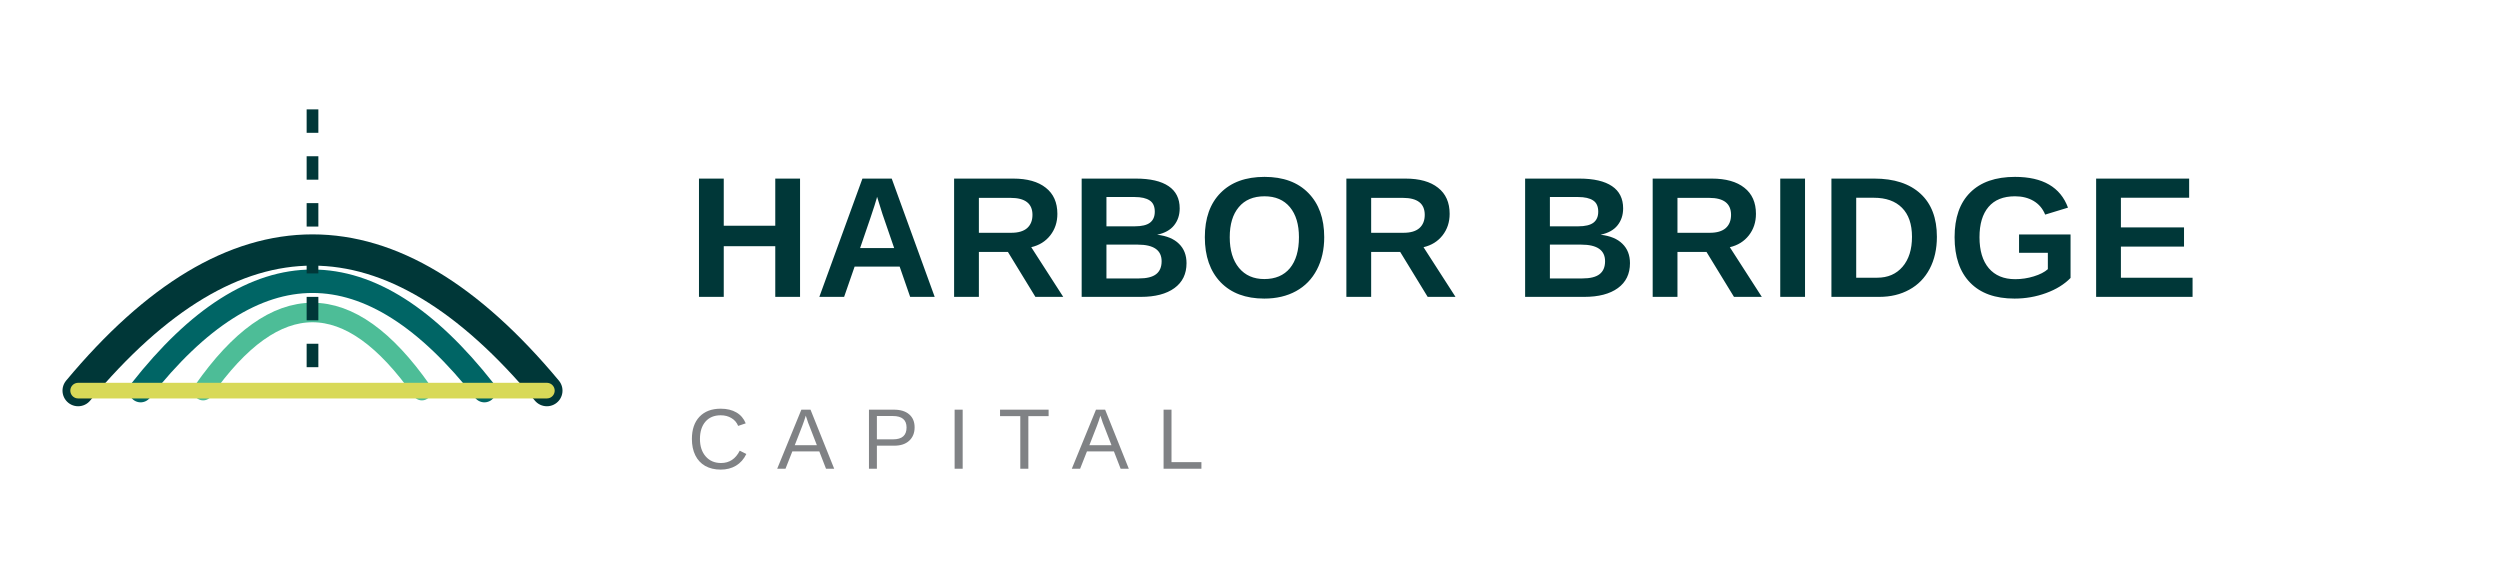
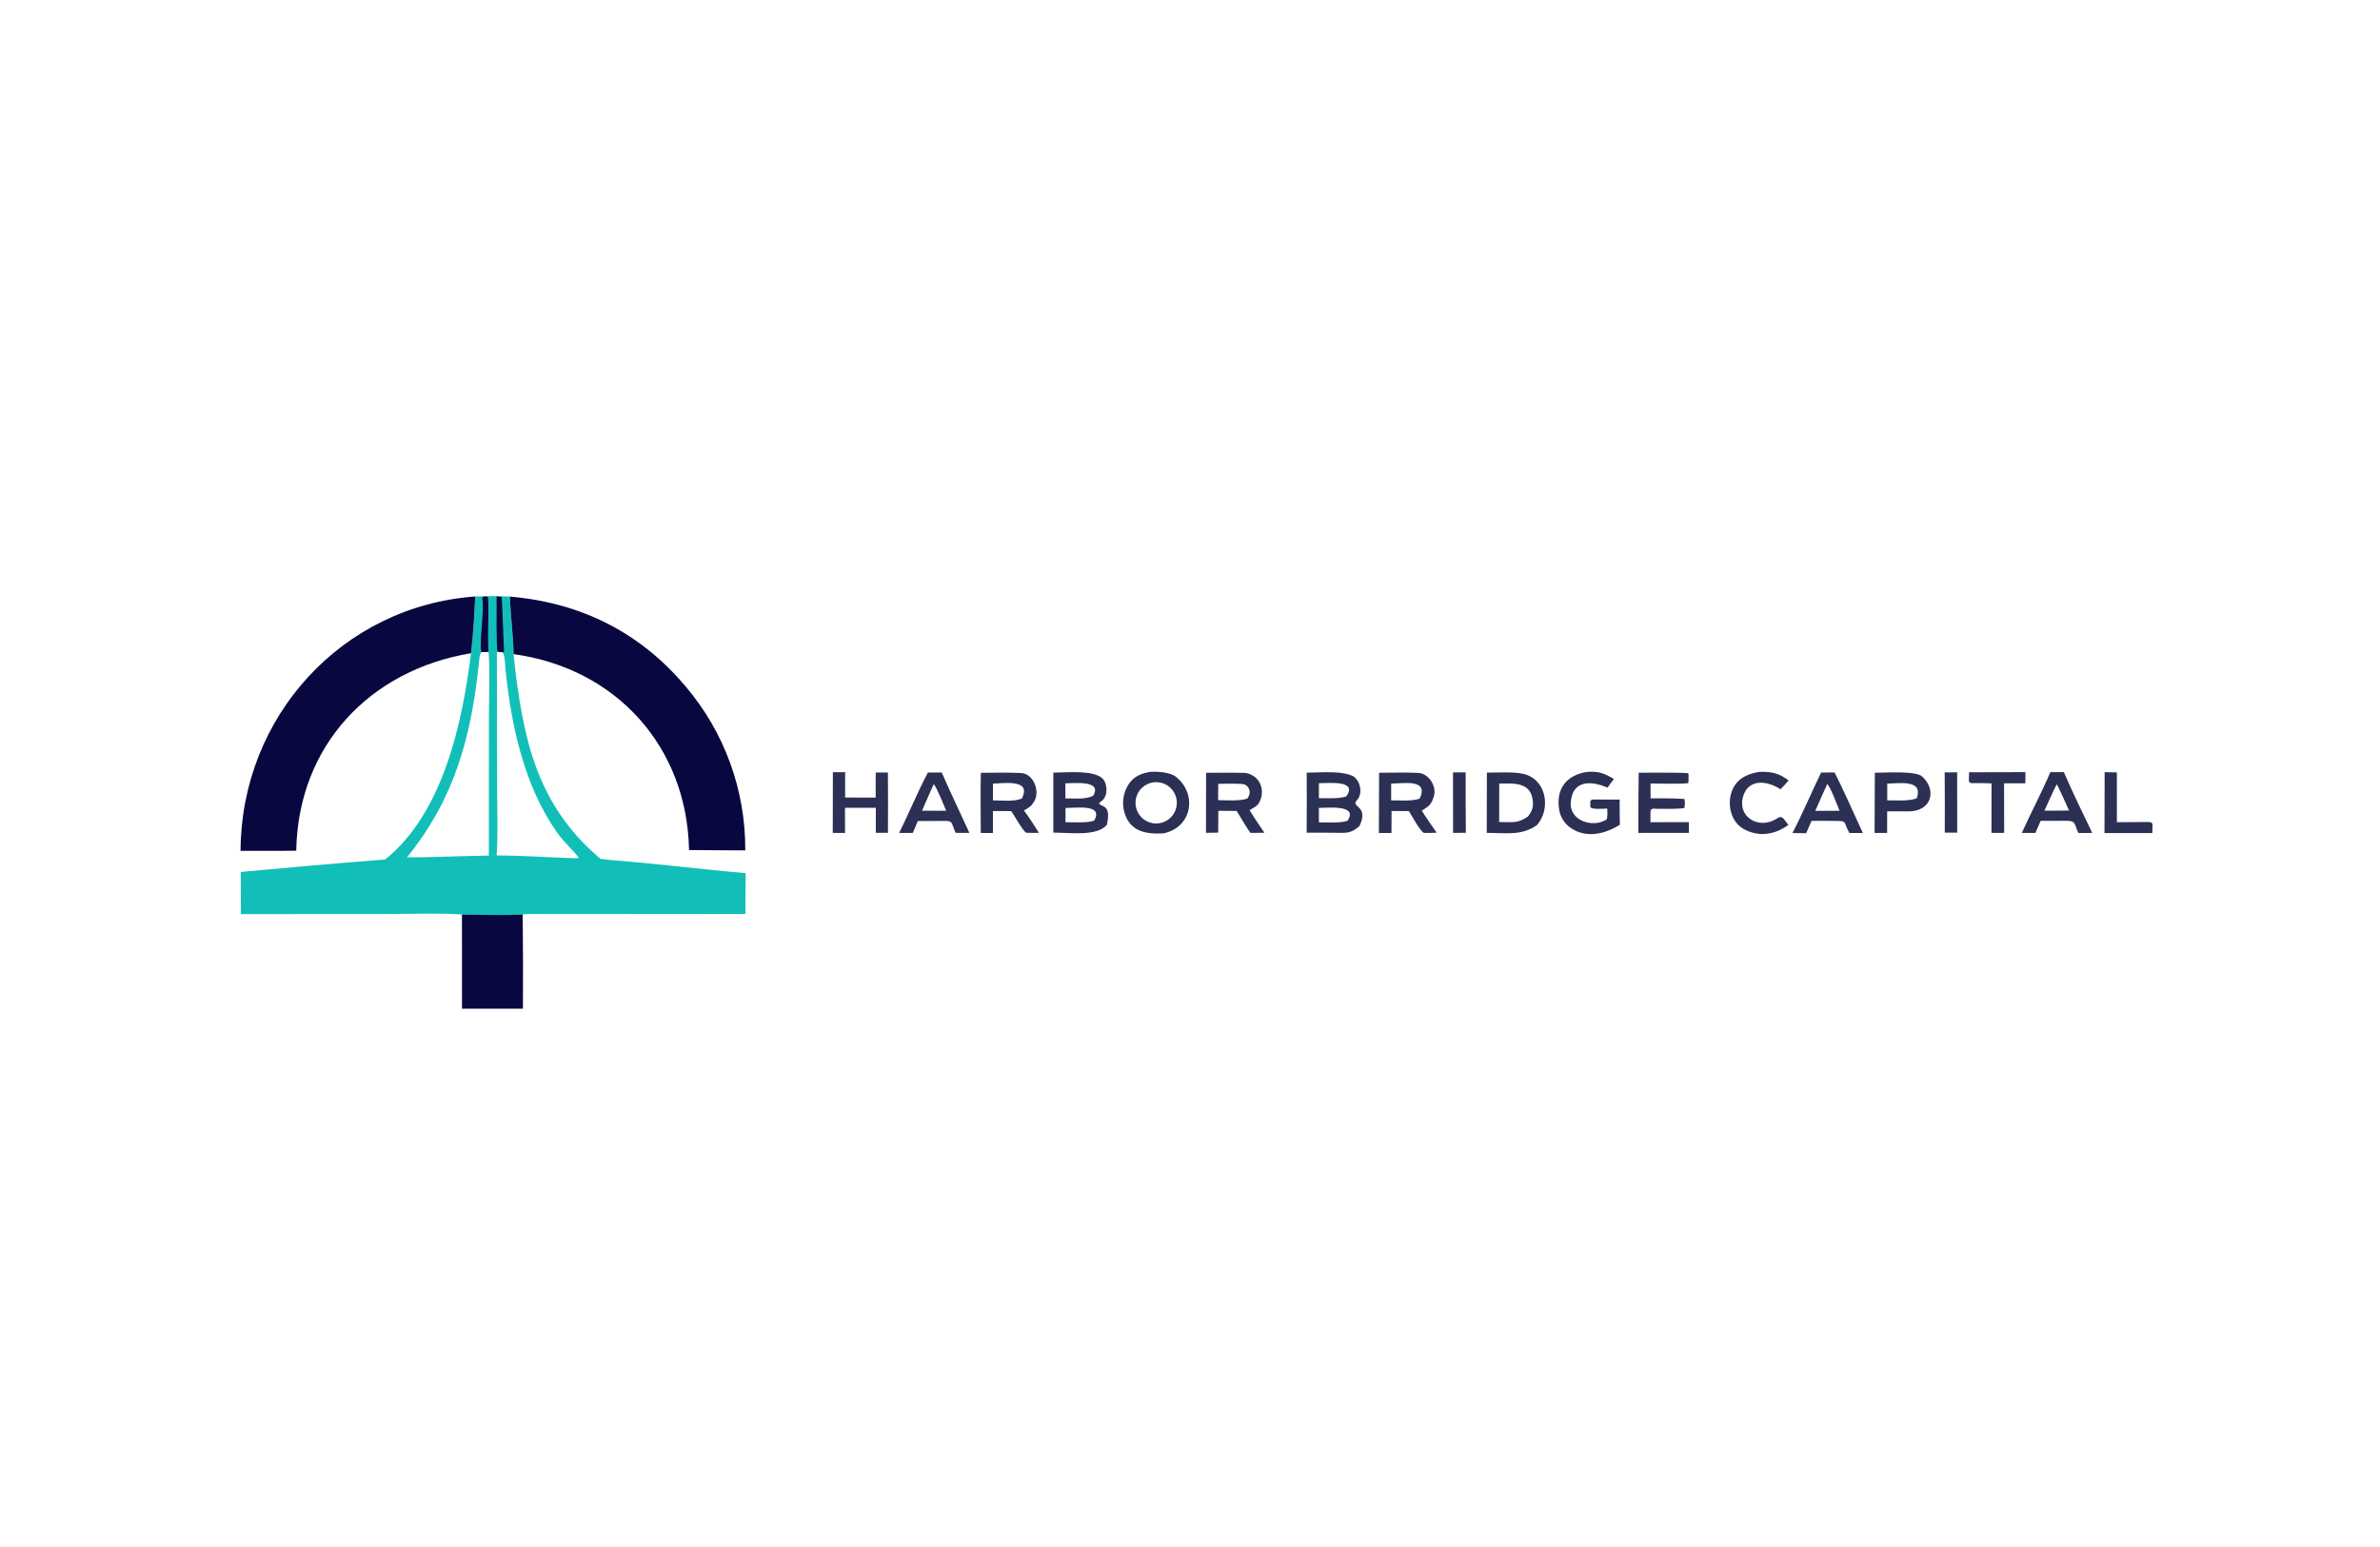
- <svg xmlns="http://www.w3.org/2000/svg" viewBox="0 0 320 72" role="img" aria-label="Harbor Bridge Capital">
-   <g transform="translate(10,10)">
-     <path d="M0 40 Q30 4 60 40" stroke="#003738" stroke-width="4" fill="none" stroke-linecap="round" />
-     <path d="M8 40 Q30 12 52 40" stroke="#006565" stroke-width="3" fill="none" stroke-linecap="round" />
-     <path d="M16 40 Q30 20 44 40" stroke="#4dbd97" stroke-width="2.5" fill="none" stroke-linecap="round" />
-     <line x1="0" y1="40" x2="60" y2="40" stroke="#d8d958" stroke-width="2" stroke-linecap="round" />
-     <line x1="30" y1="4" x2="30" y2="40" stroke="#003738" stroke-width="1.5" stroke-dasharray="3,3" />
-   </g>
-   <g transform="translate(88,8)" font-family="&quot;Outfit Variable&quot;,Outfit,Arial,sans-serif">
-     <text x="0" y="30" font-size="22" font-weight="700" letter-spacing="0.02em" fill="#003738">HARBOR BRIDGE</text>
-     <text x="0" y="52" font-size="11" font-weight="500" letter-spacing="0.32em" fill="#808285">CAPITAL</text>
-   </g>
+ <svg xmlns="http://www.w3.org/2000/svg" height="1664" preserveAspectRatio="none" style="display: block;" version="1.1" viewBox="0 0 2560 1664" width="2560">
+   <path d="M 0 0 L 2560 0 L 2560 1664 L 0 1664 L 0 0 z" fill="rgb(255,255,255)" transform="translate(0,0)" />
+   <path d="M 511.19 641.582 C 523.386 641.211 536.286 640.93 548.474 641.709 C 549.006 660.579 552.435 687.665 552.353 703.614 C 561.989 791.594 575.673 864.509 645.806 923.724 C 650.657 924.462 655.466 925.056 660.359 925.426 C 707.667 929.002 754.755 935.21 802.015 939.144 C 802.02 953.777 801.937 968.41 801.765 983.042 L 636.768 983.177 L 587.674 983.166 C 581.669 983.165 567.444 982.856 562.224 983.538 C 545.17 984.837 514.566 983.821 496.883 983.639 C 475.08 981.967 437.69 983.132 414.581 983.146 L 259.128 983.249 L 258.96 937.873 C 310.686 933.017 362.449 928.563 414.243 924.512 C 476.606 874.547 497.397 777.449 506.642 702.611 C 509.122 681.823 510.103 662.443 511.19 641.582 z" fill="rgb(17,191,184)" transform="translate(0,0)" />
+   <path d="M 525.464 701.132 C 527.076 713.338 525.891 755.976 525.889 769.844 L 525.834 920.278 C 496.445 920.773 467.03 922.039 437.692 922.279 C 489.151 858.762 506.726 793.122 515.216 712.479 C 515.569 709.126 515.654 703.752 517.841 701.464 L 525.464 701.132 z" fill="rgb(255,255,255)" transform="translate(0,0)" />
+   <path d="M 534.48 701.431 L 540.373 701.61 C 543.206 704.382 543.362 716.556 543.809 720.842 C 550.122 781.361 563.694 844.92 599.22 895.525 C 605.936 905.091 615.155 913.22 622.452 922.279 L 621.141 923.2 C 591.814 922.49 564.029 920.191 534.149 920.142 C 535.811 903.029 534.743 865.309 534.714 846.978 L 534.48 701.431 z" fill="rgb(255,255,255)" transform="translate(0,0)" />
+   <path d="M 517.841 701.464 C 515.12 691.577 521.302 656.697 518.731 643.986 C 518.07 640.723 524.925 641.199 525.002 642.601 C 526.054 661.792 524.143 681.972 525.464 701.132 L 517.841 701.464 z" fill="rgb(9,7,63)" transform="translate(0,0)" />
+   <path d="M 534.166 641.474 C 534.704 641.535 535.241 641.605 535.781 641.656 C 536.788 641.751 538.874 641.662 539.712 642.441 C 539.889 642.606 541.935 696.027 542.18 701.391 C 540.543 701.283 536.553 701.663 535.261 700.584 C 533.638 699.229 534.229 648.512 534.166 641.474 z" fill="rgb(9,7,63)" transform="translate(0,0)" />
+   <path d="M 548.474 641.709 C 624.368 648.281 688.157 679.753 737.457 738.341 C 779.281 787.532 802.055 850.104 801.635 914.671 C 781.471 914.656 761.308 914.538 741.145 914.315 C 739.054 802.866 662.3 718.549 552.353 703.614 C 552.435 687.665 549.006 660.579 548.474 641.709 z" fill="rgb(9,7,63)" transform="translate(0,0)" />
+   <path d="M 258.745 915.194 C 259.334 771.65 367.164 651.999 511.19 641.582 C 510.103 662.443 509.122 681.823 506.642 702.611 C 397.1 720.887 320.574 802.616 318.65 915.022 C 298.939 915.364 278.549 915.076 258.745 915.194 z" fill="rgb(9,7,63)" transform="translate(0,0)" />
+   <path d="M 496.883 983.639 C 514.566 983.821 545.17 984.837 562.224 983.538 C 562.597 1017.34 562.683 1051.14 562.479 1084.95 L 496.947 1084.99 L 496.883 983.639 z" fill="rgb(9,7,63)" transform="translate(0,0)" />
+   <path d="M 1236.9 830.267 C 1245.32 829.774 1258.58 830.407 1265.13 835.757 C 1288.56 854.916 1281.7 890.462 1251.2 896.423 C 1232.65 897.42 1215.22 894.507 1209.42 873.72 C 1206.64 863.892 1208.06 853.349 1213.34 844.608 C 1217.94 836.924 1224.92 832.81 1233.55 830.963 L 1236.9 830.267 z" fill="rgb(44,48,84)" transform="translate(0,0)" />
+   <path d="M 1236.33 842.549 C 1247.79 838.568 1260.32 844.516 1264.49 855.912 C 1268.65 867.307 1262.91 879.937 1251.58 884.286 C 1244.09 887.163 1235.63 885.777 1229.45 880.66 C 1223.27 875.544 1220.32 867.492 1221.75 859.594 C 1223.17 851.697 1228.74 845.182 1236.33 842.549 z" fill="rgb(255,255,255)" transform="translate(0,0)" />
+   <path d="M 1599.34 831.039 C 1610.69 831.093 1627.46 830.008 1637.99 832.252 C 1663.29 837.642 1668.72 869.515 1653.32 887.396 C 1636.65 899.266 1619.92 895.858 1599.18 895.86 L 1599.34 831.039 z" fill="rgb(44,48,84)" transform="translate(0,0)" />
+   <path d="M 1612.65 842.824 C 1627.25 842.727 1646.09 840.6 1648.62 860.549 C 1649.6 868.214 1648.08 872.24 1643.52 878.212 C 1632.49 886.102 1625.93 884.177 1612.54 884.157 L 1612.65 842.824 z" fill="rgb(255,255,255)" transform="translate(0,0)" />
+   <path d="M 1405.56 831.116 C 1419.26 831.086 1444.94 828.45 1456.49 835.515 C 1463.49 841.19 1466.07 853.812 1459.44 860.885 C 1452.44 868.347 1472.27 866.329 1462.89 887.13 L 1462.32 888.45 C 1452.52 897.401 1446.93 895.767 1434.51 895.739 C 1424.88 895.718 1415.12 895.556 1405.48 895.666 C 1405.63 874.15 1405.65 852.633 1405.56 831.116 z" fill="rgb(44,48,84)" transform="translate(0,0)" />
+   <path d="M 1418.68 842.401 C 1427.92 842.614 1461.21 838.522 1448.09 856.638 C 1439.1 859.474 1428.41 858.401 1418.61 858.544 C 1418.56 853.163 1418.58 847.781 1418.68 842.401 z" fill="rgb(255,255,255)" transform="translate(0,0)" />
+   <path d="M 1418.65 869 C 1427.97 869.036 1461.47 865.129 1449.41 882.846 C 1441.75 885.536 1427.48 884.44 1418.64 884.537 L 1418.65 869 z" fill="rgb(255,255,255)" transform="translate(0,0)" />
+   <path d="M 1132.99 831.056 C 1146.47 831.057 1176.17 827.818 1185.99 837.494 C 1191.49 842.917 1191.91 856.809 1185 861.492 C 1184.4 861.902 1182.56 863.49 1182.17 864.206 C 1184.45 868.48 1195.61 864.546 1190.59 887.142 C 1180.27 900.078 1149.34 895.475 1132.97 895.59 L 1132.99 831.056 z" fill="rgb(44,48,84)" transform="translate(0,0)" />
+   <path d="M 1145.97 842.548 C 1155.23 842.561 1186.02 838.842 1175.85 855.886 L 1174.63 856.444 C 1166.99 860.013 1154.85 858.795 1145.96 858.786 L 1145.97 842.548 z" fill="rgb(255,255,255)" transform="translate(0,0)" />
+   <path d="M 1146.13 869.051 C 1157.08 869.187 1187.46 864.382 1176.89 882.697 C 1170.08 885.322 1154.33 884.362 1146.08 884.408 C 1146.07 879.289 1146.08 874.17 1146.13 869.051 z" fill="rgb(255,255,255)" transform="translate(0,0)" />
+   <path d="M 1055.03 831.246 C 1069.21 831.284 1084.87 830.679 1098.53 831.525 C 1111.97 832.356 1118.99 851.442 1112.32 862.159 C 1108.82 867.786 1107.33 868.145 1102.16 871.317 L 1101.41 871.782 C 1107.73 880.351 1111.9 886.895 1117.49 895.845 C 1113.25 896.008 1108.38 895.81 1104.07 895.755 C 1100.92 895.038 1091.41 877.797 1088.38 873.427 L 1087.74 872.508 C 1081.16 872.355 1074.59 872.326 1068.02 872.424 L 1068.03 896.019 C 1063.67 896.021 1059.31 895.999 1054.95 895.953 C 1054.9 875.113 1054.51 851.981 1055.03 831.246 z" fill="rgb(44,48,84)" transform="translate(0,0)" />
+   <path d="M 1068.07 842.855 C 1078.6 842.752 1108.67 837.684 1099.89 857.296 L 1099.29 858.768 C 1091.39 862.568 1077.99 860.914 1068.07 860.878 L 1068.07 842.855 z" fill="rgb(255,255,255)" transform="translate(0,0)" />
+   <path d="M 1297.3 831.227 C 1310.71 831.273 1326.04 830.927 1339.46 831.361 C 1345.45 832.163 1351.18 835.756 1354.29 840.829 C 1358.32 847.395 1358.28 855.63 1354.83 862.419 C 1352.29 867.402 1349.48 867.984 1345.31 870.678 L 1344.09 871.482 C 1349.15 879.931 1354.59 887.491 1360.02 895.724 C 1355.09 895.836 1350.16 895.898 1345.22 895.91 C 1342.86 893.778 1333.02 876.686 1330.16 872.271 C 1323.61 872.187 1317.05 872.146 1310.5 872.147 C 1310.4 879.966 1310.35 887.786 1310.33 895.605 C 1305.95 895.732 1301.56 895.795 1297.18 895.795 L 1297.3 831.227 z" fill="rgb(44,48,84)" transform="translate(0,0)" />
+   <path d="M 1310.4 843.133 C 1315.41 843.087 1335.69 842.335 1338.99 843.931 C 1341.32 845.029 1343.07 847.059 1343.82 849.52 C 1344.59 852.003 1344.25 854.695 1342.89 856.913 C 1342.47 857.604 1342 858.321 1341.57 859.032 C 1333.15 861.848 1319.76 860.741 1310.29 860.682 C 1310.27 854.925 1310.18 848.864 1310.4 843.133 z" fill="rgb(255,255,255)" transform="translate(0,0)" />
+   <path d="M 1483.39 831.18 C 1497.23 831.229 1511.94 830.676 1525.49 831.35 C 1536.57 831.901 1545.55 845.501 1542.42 856.149 C 1539.63 865.642 1537.12 867.021 1529.32 872.029 C 1534.44 880.216 1539.91 887.738 1545.33 895.695 C 1540.9 895.957 1536.33 895.899 1531.88 895.93 C 1528.16 895.349 1518.31 876.868 1515.42 872.426 C 1509.22 872.341 1503.01 872.32 1496.81 872.364 L 1496.73 895.97 C 1492.21 896.022 1487.69 896.038 1483.17 896.02 L 1483.39 831.18 z" fill="rgb(44,48,84)" transform="translate(0,0)" />
+   <path d="M 1496.4 842.815 C 1510.14 842.854 1537.03 837.405 1527.11 858.955 C 1519.34 862.034 1505.48 860.851 1496.38 860.87 L 1496.4 842.815 z" fill="rgb(255,255,255)" transform="translate(0,0)" />
+   <path d="M 2016.63 831.202 C 2028.39 831.197 2060.8 828.81 2067.7 835.326 C 2083.58 850.321 2077.47 872.039 2053.94 872.751 L 2029.88 872.736 L 2029.85 895.938 C 2025.36 895.913 2020.87 895.91 2016.37 895.929 L 2016.63 831.202 z" fill="rgb(44,48,84)" transform="translate(0,0)" />
+   <path d="M 2029.96 842.857 C 2042.52 842.766 2069.21 837.949 2061.68 858.681 C 2052.97 862.042 2039.94 860.823 2029.96 860.851 L 2029.96 842.857 z" fill="rgb(255,255,255)" transform="translate(0,0)" />
+   <path d="M 2205.4 830.554 C 2210.26 830.521 2215.11 830.522 2219.96 830.554 C 2228.67 850.869 2240.85 875.954 2250.51 895.921 L 2235.59 896.031 C 2230.69 885.668 2233.24 882.797 2222.25 882.856 L 2195 882.869 C 2193.2 887.244 2191.32 891.588 2189.36 895.897 C 2184.47 895.935 2179.58 895.948 2174.69 895.937 C 2184.21 874.874 2196.63 851.301 2205.4 830.554 z" fill="rgb(44,48,84)" transform="translate(0,0)" />
+   <path d="M 2212.23 843.624 C 2214.01 845.641 2223.63 867.833 2225.51 871.81 C 2222.07 871.938 2218.69 871.927 2215.25 871.932 L 2199.07 871.981 C 2203.38 862.74 2207.58 852.605 2212.23 843.624 z" fill="rgb(255,255,255)" transform="translate(0,0)" />
+   <path d="M 1958.88 830.932 C 1963.71 830.871 1968.54 830.856 1973.37 830.885 C 1984 851.947 1993.76 874.534 2003.73 895.966 C 1998.9 895.938 1994.07 895.95 1989.24 896.003 L 1988.69 894.931 C 1982.77 883.761 1986.85 883.099 1975.25 883.008 C 1966.36 882.879 1957.46 882.855 1948.57 882.936 C 1946.58 887.341 1944.64 891.769 1942.76 896.219 L 1927.97 896.068 C 1938.44 876.23 1948.73 851.633 1958.88 830.932 z" fill="rgb(44,48,84)" transform="translate(0,0)" />
+   <path d="M 1965.4 843.413 C 1968.85 846.214 1976.39 866.547 1978.65 872.075 C 1974.87 872.128 1971.09 872.145 1967.31 872.128 L 1952.54 872.173 C 1956.96 862.602 1960.92 852.915 1965.4 843.413 z" fill="rgb(255,255,255)" transform="translate(0,0)" />
+   <path d="M 998.066 830.956 C 1003.03 830.912 1007.99 830.896 1012.95 830.907 C 1022.65 853.05 1032.64 873.926 1042.72 895.834 L 1027.95 895.883 C 1022.61 884.446 1025.84 882.797 1014.25 883.029 L 987.214 883.137 C 985.33 887.404 983.654 891.661 981.861 895.943 L 967.164 895.912 C 977.567 875.019 987.277 851.318 998.066 830.956 z" fill="rgb(44,48,84)" transform="translate(0,0)" />
+   <path d="M 1004.35 843.519 C 1007.19 846.017 1015.7 867.212 1017.79 872.036 C 1014.47 872.112 1011.14 872.131 1007.82 872.094 L 991.793 872.002 C 995.964 862.706 1000 852.578 1004.35 843.519 z" fill="rgb(255,255,255)" transform="translate(0,0)" />
+   <path d="M 1706.85 830.311 C 1719.26 829.282 1725.83 831.82 1735.99 837.939 C 1733.44 841.145 1731.47 843.894 1729.06 847.208 C 1711.76 839.659 1691.76 838.78 1689.58 862.498 C 1687.69 882.956 1713.1 890.73 1727.76 881.694 C 1729.54 880.598 1728.83 871.678 1728.82 869.713 C 1725.88 869.698 1710.25 871.254 1710.61 867.591 C 1710.97 863.889 1709.04 860.09 1713.75 859.985 L 1742.14 860.004 C 1742.05 869.232 1742.23 877.928 1742.37 887.135 C 1726.51 897.077 1706.33 902.065 1689.61 890.626 C 1682.93 886.07 1678.4 878.983 1677.07 871.006 C 1673.46 848.547 1684.72 833.796 1706.85 830.311 z" fill="rgb(44,48,84)" transform="translate(0,0)" />
+   <path d="M 1762.62 831.127 C 1771.8 831.262 1804.8 830.735 1815.62 831.633 C 1816 831.665 1816.28 833.193 1816.25 833.502 C 1816.13 834.455 1816.65 842.272 1815.61 842.407 C 1807.87 843.411 1781.61 842.839 1775.4 842.78 C 1775.32 848.087 1775.33 853.395 1775.41 858.701 C 1787.26 858.854 1799.92 858.442 1811.58 859.432 C 1812.62 859.521 1812.53 869.045 1811.38 869.207 C 1802.72 870.427 1791.6 869.947 1782.75 869.956 C 1779.29 869.925 1775.36 868.837 1775.29 873.359 C 1775.27 877.036 1775.27 880.713 1775.31 884.389 L 1816.64 884.294 C 1816.7 888.151 1816.69 892.01 1816.6 895.867 L 1762.3 895.901 C 1762.22 874.309 1762.33 852.717 1762.62 831.127 z" fill="rgb(44,48,84)" transform="translate(0,0)" />
+   <path d="M 895.87 830.635 C 900.27 830.594 904.671 830.576 909.071 830.58 C 909.006 839.667 908.992 848.754 909.028 857.841 L 941.892 857.933 L 941.948 830.964 C 946.321 831.014 950.695 831.015 955.069 830.966 C 955.232 852.568 955.247 874.17 955.112 895.772 L 942.035 895.779 L 942.074 868.87 L 908.862 868.878 L 908.935 895.977 L 895.737 895.89 L 895.87 830.635 z" fill="rgb(44,48,84)" transform="translate(0,0)" />
+   <path d="M 1891.8 830.298 C 1902.97 829.888 1911.58 830.853 1921.06 837.492 L 1923.86 839.487 C 1921.07 842.74 1918.18 845.913 1915.21 849.003 C 1902 840.255 1881.67 836.777 1875.3 855.566 C 1867.72 877.944 1890.9 892.721 1910.44 880.971 C 1917.44 876.231 1917.5 879.908 1923.65 887.289 C 1909.19 897.795 1892.04 900.78 1875.61 891.735 C 1859.6 882.924 1856.44 859.044 1866.09 844.563 C 1872.06 835.599 1881.61 832.21 1891.8 830.298 z" fill="rgb(44,48,84)" transform="translate(0,0)" />
+   <path d="M 2117.98 830.698 L 2178.62 830.525 C 2178.69 834.485 2178.59 838.555 2178.55 842.529 L 2155.65 842.55 L 2155.68 872.188 L 2155.74 895.87 L 2142.09 895.844 C 2142.02 878.123 2142.05 860.402 2142.18 842.681 C 2137.96 842.52 2133.21 842.26 2129.04 842.316 C 2115.47 842.501 2117.96 843.72 2117.98 830.698 z" fill="rgb(44,48,84)" transform="translate(0,0)" />
+   <path d="M 2263.81 830.588 C 2268.19 830.69 2272.58 830.76 2276.97 830.797 L 2277 884.371 C 2286.24 884.249 2295.79 884.332 2304.97 884.201 C 2317.68 884.02 2315.19 883.786 2315.06 896.094 L 2263.65 896.06 L 2263.81 830.588 z" fill="rgb(44,48,84)" transform="translate(0,0)" />
+   <path d="M 1562.91 830.811 L 1576.51 830.786 C 1576.6 852.378 1576.41 874.256 1576.72 895.822 C 1572.13 895.867 1567.54 895.871 1562.95 895.835 L 1562.91 830.811 z" fill="rgb(44,48,84)" transform="translate(0,0)" />
+   <path d="M 2091.76 830.838 L 2105.16 830.701 L 2105.25 895.624 L 2091.84 895.613 C 2091.97 874.021 2091.94 852.429 2091.76 830.838 z" fill="rgb(44,48,84)" transform="translate(0,0)" />
</svg>
